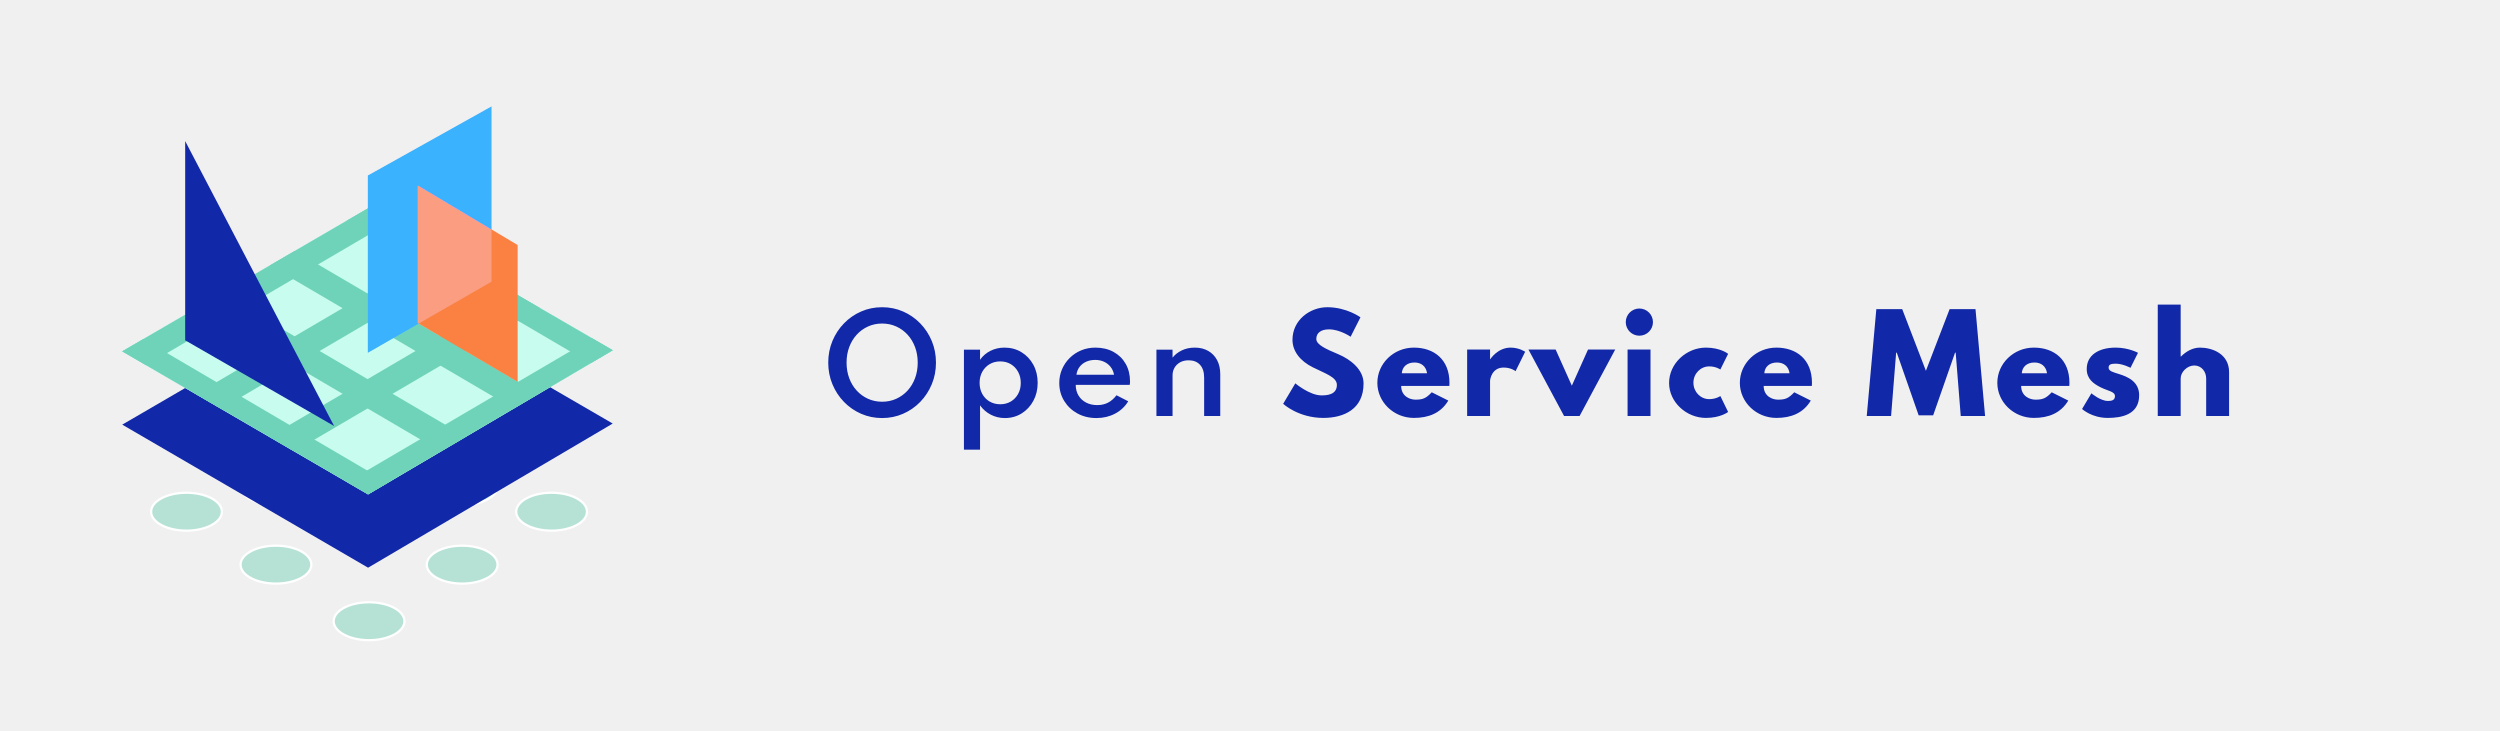
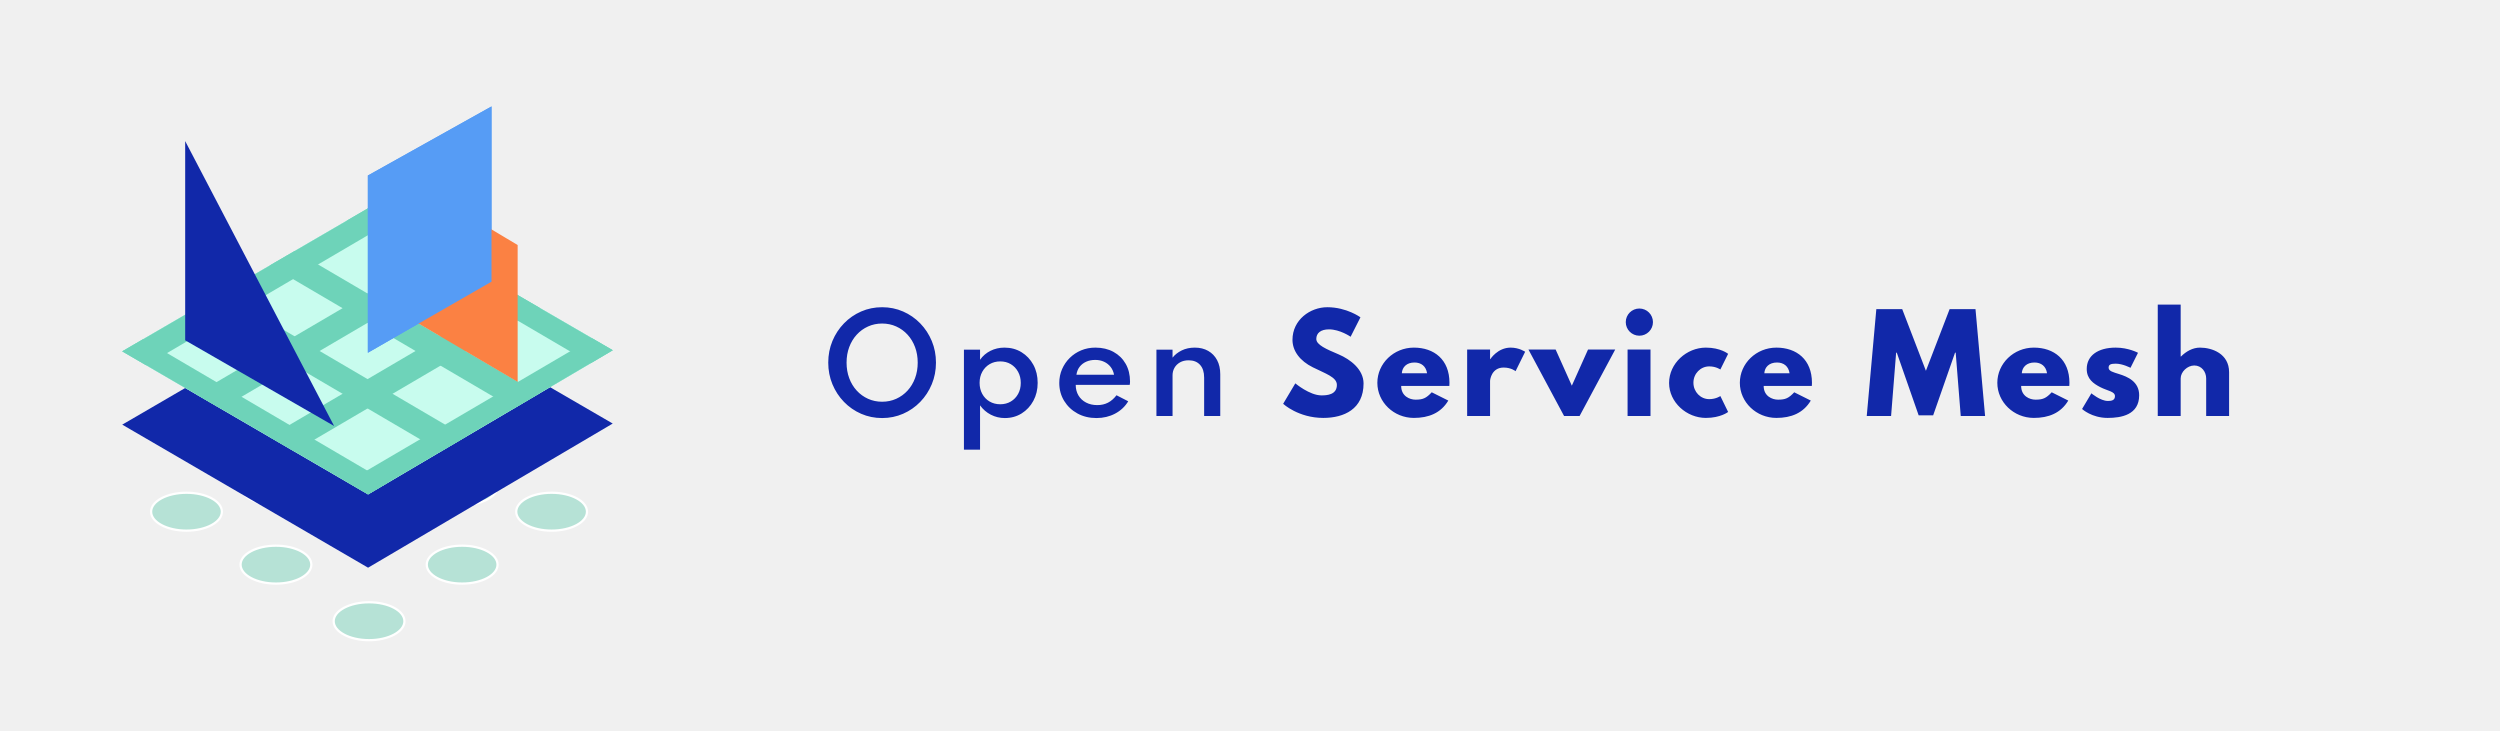
- <svg xmlns="http://www.w3.org/2000/svg" xmlns:xlink="http://www.w3.org/1999/xlink" width="4448px" height="1300px" viewBox="0 0 4448 1300" version="1.1">
+ <svg xmlns="http://www.w3.org/2000/svg" xmlns:xlink="http://www.w3.org/1999/xlink" height="1300" viewBox="0 0 4448 1300" width="4448">
  <defs>
-     <polygon id="path-1" points="0.314 255.103 437.708 509.629 872.974 253.155 437.708 0.577" />
+     <path id="a" d="m.314 255.103 437.394 254.526 435.267-256.474-435.267-252.578z" />
+     <mask id="b" fill="#fff">
+       <use fill="#fff" fill-rule="evenodd" xlink:href="#a" />
+     </mask>
  </defs>
-   <g id="logo-full" stroke="none" stroke-width="1" fill="none" fill-rule="evenodd">
-     <g id="mesh-logo" transform="translate(199, 120)">
-       <g id="dot-grid" transform="translate(67.69599, 709.0095)" fill="#B6E2D6" fill-rule="nonzero" stroke="#FFFFFF" stroke-width="4">
-         <ellipse id="Oval-9" cx="65.11" cy="81.399" rx="62.962" ry="33.729" />
-         <ellipse id="Oval-9" cx="389.921" cy="276.277" rx="62.962" ry="33.729" />
-         <ellipse id="Oval-9" cx="714.733" cy="81.391" rx="62.962" ry="33.729" />
-         <ellipse id="Oval-9" cx="224.268" cy="175.594" rx="62.962" ry="33.729" />
-         <ellipse id="Oval-9" cx="555.575" cy="175.586" rx="62.962" ry="33.729" />
-         <ellipse id="Oval-9" cx="389.921" cy="113.872" rx="62.962" ry="33.729" />
-         <ellipse id="Oval-9" cx="224.268" cy="35.925" rx="62.962" ry="33.729" />
-         <ellipse id="Oval-9" cx="555.575" cy="35.917" rx="62.962" ry="33.729" />
+   <g fill="none" fill-rule="nonzero">
+     <g transform="translate(199 120)">
+       <g fill="#b6e2d6" stroke="#fff" stroke-width="4">
+         <ellipse cx="132.806" cy="790.408" rx="62.962" ry="33.729" />
+         <ellipse cx="457.617" cy="985.287" rx="62.962" ry="33.729" />
+         <ellipse cx="782.429" cy="790.4" rx="62.962" ry="33.729" />
+         <ellipse cx="291.964" cy="884.603" rx="62.962" ry="33.729" />
+         <ellipse cx="623.271" cy="884.595" rx="62.962" ry="33.729" />
+         <ellipse cx="457.617" cy="822.881" rx="62.962" ry="33.729" />
+         <ellipse cx="291.964" cy="744.935" rx="62.962" ry="33.729" />
+         <ellipse cx="623.271" cy="744.926" rx="62.962" ry="33.729" />
      </g>
-       <polygon id="Path-8" fill="#1128A9" fill-rule="nonzero" points="18.494 635.526 455.888 890.052 891.155 633.578 455.888 381" />
-       <g id="mesh" transform="translate(18.18042, 250.0001)">
-         <polygon id="Path-8" fill="#87E3CB" fill-rule="nonzero" points="0.314 255.103 437.708 509.629 872.974 253.155 437.708 0.577" />
-         <mask id="mask-2" fill="white">
-           <use xlink:href="#path-1" />
-         </mask>
-         <use id="Path-8" fill="#C8FCEE" fill-rule="nonzero" xlink:href="#path-1" />
-         <line x1="-274.473" y1="440.043" x2="1079.556" y2="-354.323" id="Path-2" stroke="#6ED3B9" stroke-width="45" fill-rule="nonzero" mask="url(#mask-2)" />
-         <line x1="-313.429" y1="618.431" x2="1040.599" y2="-175.935" id="Path-2" stroke="#6ED3B9" stroke-width="45" fill-rule="nonzero" mask="url(#mask-2)" />
-         <line x1="37.4" y1="564.914" x2="1391.428" y2="-229.451" id="Path-2" stroke="#6ED3B9" stroke-width="45" fill-rule="nonzero" mask="url(#mask-2)" />
-         <line x1="29.62" y1="731.41" x2="1383.648" y2="-62.956" id="Path-2" stroke="#6ED3B9" stroke-width="45" fill-rule="nonzero" mask="url(#mask-2)" />
-         <line x1="203.895" y1="790.872" x2="1557.924" y2="-3.493" id="Path-2" stroke="#6ED3B9" stroke-width="45" fill-rule="nonzero" mask="url(#mask-2)" />
-         <line x1="554.725" y1="737.356" x2="1908.753" y2="-57.01" id="Path-2" stroke="#6ED3B9" stroke-width="45" fill-rule="nonzero" mask="url(#mask-2)" />
-         <line x1="548.778" y1="903.851" x2="1902.807" y2="109.486" id="Path-2" stroke="#6ED3B9" stroke-width="45" fill-rule="nonzero" mask="url(#mask-2)" />
-         <g id="lines" mask="url(#mask-2)" fill-rule="nonzero" stroke="#6ED3B9" stroke-width="45">
-           <g transform="translate(806.2497, 227.5872) scale(-1, 1) translate(-806.2497, -227.5872) translate(-305.2502, -401.9128)" id="Path-2">
-             <line x1="6.546" y1="794.386" x2="1360.575" y2="0.02" />
-             <line x1="0.6" y1="972.774" x2="1354.628" y2="178.408" />
-             <line x1="351.429" y1="919.257" x2="1705.458" y2="124.892" />
-             <line x1="345.483" y1="1085.752" x2="1699.511" y2="291.387" />
-             <line x1="517.925" y1="1145.215" x2="1871.953" y2="350.849" />
-             <line x1="868.754" y1="1091.699" x2="2222.782" y2="297.333" />
-             <line x1="862.808" y1="1258.194" x2="2216.836" y2="463.828" />
+       <path d="m18.494 635.526 437.394 254.526 435.267-256.474-435.267-252.578z" fill="#1128a9" />
+       <g transform="translate(18.18042 250.0001)">
+         <path d="m.314 255.103 437.394 254.526 435.267-256.474-435.267-252.578z" fill="#87e3cb" />
+         <use fill="#c8fcee" xlink:href="#a" />
+         <g stroke="#6ed3b9" stroke-width="45">
+           <path d="m-274.473 440.043 1354.028-794.366" mask="url(#b)" />
+           <path d="m-313.429 618.431 1354.028-794.366" mask="url(#b)" />
+           <path d="m37.4 564.914 1354.028-794.366" mask="url(#b)" />
+           <path d="m29.62 731.41 1354.028-794.366" mask="url(#b)" />
+           <path d="m203.895 790.872 1354.028-794.366" mask="url(#b)" />
+           <path d="m554.725 737.356 1354.028-794.366" mask="url(#b)" />
+           <path d="m548.778 903.851 1354.028-794.366" mask="url(#b)" />
+           <g mask="url(#b)">
+             <g transform="matrix(-1 0 0 1 1917.75 -401.9128)">
+               <path d="m6.546 794.386 1354.028-794.366" />
+               <path d="m.6 972.774 1354.028-794.366" />
+               <path d="m351.429 919.257 1354.028-794.366" />
+               <path d="m345.483 1085.752 1354.028-794.366" />
+               <path d="m517.925 1145.215 1354.028-794.366" />
+               <path d="m868.754 1091.699 1354.028-794.366" />
+               <path d="m862.808 1258.194 1354.028-794.366" />
+             </g>
          </g>
        </g>
      </g>
-       <g id="shapes" transform="translate(129.6377, 68.6955)" fill-rule="nonzero">
-         <polygon id="Path-4" fill="#1128A9" points="0.834 416.79 0.834 62.326 265.834 569.256" />
-         <polygon id="Path-26" fill="#569CF5" points="325.834 438.925 545.859 312.468 545.859 0.656 325.834 123.602" />
-         <g id="orange" transform="translate(414.3623, 140.9254)" fill="#FB8143">
-           <polygon id="Path-25" points="-2.14612124e-14 245.024 178.008 349.773 178.008 106.339 -2.14612124e-14 -6.21320795e-13" />
-         </g>
-         <polygon id="Path-26" fill="#569CF5" style="mix-blend-mode: overlay;" points="325.834 438.925 545.859 312.468 545.859 0.656 325.834 123.602" />
+       <g transform="translate(129.6377 68.6955)">
+         <path d="m.834 416.79v-354.464l265 506.93z" fill="#1128a9" />
+         <path d="m325.834 438.925 220.025-126.457v-311.812l-220.025 122.946z" fill="#569cf5" />
+         <path d="m0 245.024 178.008 104.749v-243.434l-178.008-106.339z" fill="#fb8143" transform="translate(414.3623 140.9254)" />
+         <path d="m325.834 438.925 220.025-126.457v-311.812l-220.025 122.946z" fill="#569cf5" />
      </g>
    </g>
-     <path d="M1569.44,743.793 C1582.724,743.793 1595.163,741.259 1606.758,736.191 C1618.352,731.123 1628.526,724.078 1637.28,715.056 C1646.033,706.033 1652.887,695.552 1657.839,683.612 C1662.792,671.672 1665.268,658.868 1665.268,645.2 C1665.268,631.455 1662.792,618.632 1657.839,606.73 C1652.887,594.829 1646.033,584.367 1637.28,575.344 C1628.526,566.322 1618.352,559.277 1606.758,554.209 C1595.163,549.141 1582.724,546.607 1569.44,546.607 C1556.156,546.607 1543.716,549.141 1532.122,554.209 C1520.527,559.277 1510.353,566.322 1501.6,575.344 C1492.846,584.367 1485.993,594.829 1481.04,606.73 C1476.087,618.632 1473.611,631.455 1473.611,645.2 C1473.611,658.868 1476.087,671.672 1481.04,683.612 C1485.993,695.552 1492.846,706.033 1501.6,715.056 C1510.353,724.078 1520.527,731.123 1532.122,736.191 C1543.716,741.259 1556.156,743.793 1569.44,743.793 Z M1569.44,714.768 C1560.456,714.768 1552.105,713.021 1544.388,709.527 C1536.671,706.033 1529.953,701.158 1524.232,694.9 C1518.512,688.642 1514.077,681.289 1510.929,672.843 C1507.781,664.396 1506.207,655.182 1506.207,645.2 C1506.207,635.218 1507.781,626.004 1510.929,617.557 C1514.077,609.111 1518.512,601.758 1524.232,595.5 C1529.953,589.242 1536.671,584.367 1544.388,580.873 C1552.105,577.379 1560.456,575.632 1569.44,575.632 C1578.5,575.632 1586.889,577.379 1594.606,580.873 C1602.323,584.367 1609.042,589.242 1614.762,595.5 C1620.483,601.758 1624.917,609.111 1628.066,617.557 C1631.214,626.004 1632.788,635.218 1632.788,645.2 C1632.788,655.182 1631.214,664.396 1628.066,672.843 C1624.917,681.289 1620.483,688.642 1614.762,694.9 C1609.042,701.158 1602.323,706.033 1594.606,709.527 C1586.889,713.021 1578.5,714.768 1569.44,714.768 Z M1743.705,800 L1743.705,721.218 C1748.85,728.359 1755.261,733.907 1762.94,737.861 C1770.619,741.816 1778.911,743.793 1787.819,743.793 C1798.953,743.793 1808.915,741.048 1817.707,735.558 C1826.499,730.067 1833.449,722.6 1838.555,713.155 C1843.661,703.711 1846.214,693.038 1846.214,681.136 C1846.214,669.08 1843.642,658.35 1838.497,648.943 C1833.353,639.537 1826.346,632.108 1817.477,626.656 C1808.608,621.204 1798.492,618.479 1787.128,618.479 C1778.144,618.479 1769.851,620.379 1762.249,624.18 C1754.647,627.981 1748.466,633.298 1743.705,640.132 L1743.705,640.132 L1743.705,622.164 L1715.026,622.164 L1715.026,800 L1743.705,800 Z M1779.641,719.26 C1772.577,719.26 1766.261,717.628 1760.694,714.365 C1755.127,711.101 1750.77,706.59 1747.621,700.831 C1744.473,695.072 1742.899,688.507 1742.899,681.136 C1742.899,673.764 1744.492,667.199 1747.679,661.44 C1750.865,655.681 1755.223,651.17 1760.752,647.907 C1766.28,644.643 1772.577,643.012 1779.641,643.012 C1786.705,643.012 1792.963,644.643 1798.415,647.907 C1803.867,651.17 1808.186,655.7 1811.373,661.498 C1814.559,667.295 1816.153,673.879 1816.153,681.251 C1816.153,688.622 1814.578,695.168 1811.43,700.889 C1808.282,706.609 1803.963,711.101 1798.473,714.365 C1792.982,717.628 1786.705,719.26 1779.641,719.26 Z M1950.774,743.793 C1962.983,743.793 1974.06,741.163 1984.003,735.903 C1993.947,730.643 2001.722,723.329 2007.327,713.962 L2007.327,713.962 L1986.48,703.25 C1981.949,709.163 1976.901,713.558 1971.334,716.438 C1965.767,719.317 1959.413,720.757 1952.272,720.757 C1944.747,720.757 1938.085,719.241 1932.288,716.208 C1926.491,713.175 1921.98,708.951 1918.755,703.538 C1915.53,698.125 1913.917,691.847 1913.917,684.706 L1913.917,684.706 L2009.976,684.706 C2010.206,683.171 2010.36,682.076 2010.437,681.424 C2010.514,680.771 2010.552,679.946 2010.552,678.947 C2010.552,666.892 2007.96,656.334 2002.777,647.273 C1997.594,638.212 1990.377,631.148 1981.124,626.08 C1971.871,621.013 1961.102,618.479 1948.816,618.479 C1939.832,618.479 1931.463,620.091 1923.707,623.316 C1915.952,626.541 1909.156,631.033 1903.321,636.792 C1897.485,642.551 1892.916,649.231 1889.614,656.833 C1886.313,664.435 1884.662,672.612 1884.662,681.366 C1884.662,693.191 1887.56,703.826 1893.358,713.271 C1899.155,722.715 1907.026,730.163 1916.969,735.615 C1926.913,741.067 1938.181,743.793 1950.774,743.793 Z M1982.103,666.738 L1915.184,666.738 C1915.952,661.287 1917.833,656.603 1920.828,652.687 C1923.823,648.771 1927.7,645.737 1932.461,643.587 C1937.222,641.438 1942.635,640.362 1948.701,640.362 C1954.46,640.362 1959.681,641.457 1964.365,643.645 C1969.049,645.833 1972.927,648.886 1975.998,652.802 C1979.07,656.718 1981.105,661.363 1982.103,666.738 L1982.103,666.738 Z M2086.195,740.107 L2086.195,667.775 C2086.195,662.861 2087.346,658.388 2089.65,654.357 C2091.954,650.325 2095.255,647.1 2099.555,644.682 C2103.855,642.263 2108.962,641.054 2114.874,641.054 C2123.474,641.054 2130.212,643.722 2135.088,649.058 C2139.964,654.395 2142.402,661.978 2142.402,671.806 L2142.402,671.806 L2142.402,740.107 L2171.081,740.107 L2171.081,665.817 C2171.081,656.142 2169.2,647.772 2165.437,640.708 C2161.675,633.644 2156.396,628.173 2149.6,624.295 C2142.805,620.417 2134.877,618.479 2125.816,618.479 C2117.062,618.479 2109.288,620.149 2102.492,623.489 C2095.697,626.829 2090.264,631.11 2086.195,636.331 L2086.195,636.331 L2086.195,622.164 L2057.515,622.164 L2057.515,740.107 L2086.195,740.107 Z M2354.396,743.562 C2391.483,743.562 2426.037,727.668 2426.037,682.288 C2426.037,657.409 2402.771,639.441 2381.578,630.457 C2359.924,621.243 2341.957,613.641 2341.957,603.045 C2341.957,592.679 2349.789,585.998 2364.532,585.998 C2384.112,585.998 2403.001,599.129 2403.001,599.129 L2420.508,564.575 C2420.508,564.575 2396.09,546.607 2361.537,546.607 C2330.899,546.607 2299.571,569.182 2299.571,604.657 C2299.571,624.468 2312.932,642.205 2335.737,653.493 C2358.312,664.78 2378.583,671 2378.583,684.821 C2378.583,702.559 2360.615,703.48 2351.171,703.48 C2329.978,703.48 2304.639,682.057 2304.639,682.057 L2282.985,718.454 C2282.985,718.454 2309.937,743.562 2354.396,743.562 Z M2515.543,743.562 C2541.804,743.562 2563.458,735.039 2576.818,712.695 L2547.333,697.952 C2537.427,708.548 2531.668,711.082 2518.538,711.082 C2508.172,711.082 2492.968,704.862 2492.968,686.664 L2578.661,686.664 C2578.892,685.282 2578.892,682.748 2578.892,681.136 C2578.892,639.671 2551.479,618.479 2515.543,618.479 C2479.838,618.479 2450.583,646.582 2450.583,681.136 C2450.583,715.459 2479.838,743.562 2515.543,743.562 Z M2539.04,664.089 L2494.12,664.089 C2494.811,653.263 2502.643,644.97 2516.695,644.97 C2528.674,644.97 2537.197,651.65 2539.04,664.089 Z M2651.121,740.107 L2651.121,677.911 C2651.121,674.916 2654.116,653.954 2675.309,653.954 C2688.9,653.954 2696.502,660.404 2696.502,660.404 L2713.548,625.85 C2713.548,625.85 2702.952,618.479 2687.748,618.479 C2664.482,618.479 2651.582,638.98 2651.582,638.98 L2651.121,638.98 L2651.121,621.934 L2610.348,621.934 L2610.348,740.107 L2651.121,740.107 Z M2810.426,740.107 L2873.774,621.934 L2825.399,621.934 L2796.605,686.204 L2767.81,621.934 L2719.435,621.934 L2782.783,740.107 L2810.426,740.107 Z M2916.749,597.286 C2930.11,597.286 2940.936,586.459 2940.936,573.098 C2940.936,559.737 2930.11,548.911 2916.749,548.911 C2903.388,548.911 2892.561,559.737 2892.561,573.098 C2892.561,586.459 2903.388,597.286 2916.749,597.286 Z M2936.56,740.107 L2936.56,621.934 L2895.786,621.934 L2895.786,740.107 L2936.56,740.107 Z M3035.05,743.562 C3061.311,743.562 3074.671,732.966 3074.671,732.966 L3060.85,704.632 C3060.85,704.632 3053.248,710.161 3041.039,710.161 C3025.605,710.161 3012.936,697.261 3012.936,680.905 C3012.936,664.78 3025.605,651.88 3041.039,651.88 C3053.248,651.88 3060.85,657.409 3060.85,657.409 L3074.671,629.536 C3074.671,629.536 3061.311,618.479 3035.05,618.479 C3000.727,618.479 2969.629,646.582 2969.629,681.366 C2969.629,715.92 3000.957,743.562 3035.05,743.562 Z M3160.492,743.562 C3186.753,743.562 3208.407,735.039 3221.767,712.695 L3192.282,697.952 C3182.376,708.548 3176.617,711.082 3163.487,711.082 C3153.121,711.082 3137.917,704.862 3137.917,686.664 L3223.61,686.664 C3223.84,685.282 3223.84,682.748 3223.84,681.136 C3223.84,639.671 3196.428,618.479 3160.492,618.479 C3124.787,618.479 3095.532,646.582 3095.532,681.136 C3095.532,715.459 3124.787,743.562 3160.492,743.562 Z M3183.989,664.089 L3139.069,664.089 C3139.76,653.263 3147.592,644.97 3161.644,644.97 C3173.623,644.97 3182.146,651.65 3183.989,664.089 Z M3364.614,740.107 L3373.598,627.462 L3374.75,627.462 L3413.68,738.955 L3439.48,738.955 L3478.411,627.462 L3479.562,627.462 L3488.546,740.107 L3531.854,740.107 L3514.807,550.062 L3468.736,550.062 L3426.58,659.712 L3384.425,550.062 L3338.354,550.062 L3321.307,740.107 L3364.614,740.107 Z M3618.596,743.562 C3644.857,743.562 3666.51,735.039 3679.871,712.695 L3650.385,697.952 C3640.48,708.548 3634.721,711.082 3621.59,711.082 C3611.224,711.082 3596.021,704.862 3596.021,686.664 L3681.714,686.664 C3681.944,685.282 3681.944,682.748 3681.944,681.136 C3681.944,639.671 3654.532,618.479 3618.596,618.479 C3582.89,618.479 3553.635,646.582 3553.635,681.136 C3553.635,715.459 3582.89,743.562 3618.596,743.562 Z M3642.092,664.089 L3597.173,664.089 C3597.864,653.263 3605.696,644.97 3619.748,644.97 C3631.726,644.97 3640.249,651.65 3642.092,664.089 Z M3750.027,743.562 C3774.215,743.562 3806.004,738.034 3806.004,703.25 C3806.004,679.062 3785.733,670.309 3770.068,665.471 C3759.933,662.246 3751.64,660.404 3751.64,654.184 C3751.64,648.655 3755.326,647.043 3764.31,647.043 C3776.749,647.043 3790.57,654.414 3790.57,654.414 L3803.931,627.693 C3803.931,627.693 3787.115,618.479 3764.31,618.479 C3733.211,618.479 3712.71,632.3 3712.71,656.487 C3712.71,674.225 3724.688,682.518 3736.667,688.737 C3750.027,695.648 3762.927,696.339 3762.927,704.862 C3762.927,712.695 3756.017,713.386 3750.258,713.386 C3737.127,713.386 3721.002,699.795 3721.002,699.795 L3704.417,727.668 C3704.417,727.668 3721.463,743.562 3750.027,743.562 Z M3879.846,740.107 L3879.846,673.304 C3879.846,661.555 3891.825,650.268 3904.034,650.268 C3917.164,650.268 3925.227,661.555 3925.227,673.304 L3925.227,740.107 L3966,740.107 L3966,662.246 C3966,629.305 3935.823,618.479 3914.17,618.479 C3901.27,618.479 3889.521,625.159 3880.307,634.373 L3879.846,634.373 L3879.846,542 L3839.073,542 L3839.073,740.107 L3879.846,740.107 Z" id="OpenServiceMesh" fill="#1128A9" fill-rule="nonzero" />
+     <path d="m1569.44 743.793c13.284 0 25.723-2.534 37.318-7.602 11.595-5.068 21.769-12.113 30.522-21.135 8.754-9.022 15.607-19.504 20.559-31.444 4.953-11.94 7.429-24.744 7.429-38.412 0-13.745-2.476-26.568-7.429-38.47-4.953-11.902-11.806-22.364-20.559-31.386-8.754-9.022-18.928-16.067-30.522-21.135-11.595-5.068-24.034-7.602-37.318-7.602s-25.723 2.534-37.318 7.602c-11.595 5.068-21.769 12.113-30.522 21.135-8.754 9.022-15.607 19.484-20.559 31.386s-7.429 24.725-7.429 38.47c0 13.668 2.476 26.472 7.429 38.412 4.953 11.94 11.806 22.421 20.559 31.444 8.754 9.022 18.928 16.067 30.522 21.135 11.595 5.068 24.034 7.602 37.318 7.602zm0-29.025c-8.984 0-17.334-1.747-25.051-5.241-7.717-3.494-14.436-8.37-20.156-14.628-5.721-6.258-10.155-13.61-13.303-22.057-3.148-8.446-4.722-17.661-4.722-27.643s1.574-19.196 4.722-27.643c3.148-8.446 7.583-15.799 13.303-22.057 5.721-6.258 12.439-11.134 20.156-14.628 7.717-3.494 16.067-5.241 25.051-5.241 9.061 0 17.45 1.747 25.167 5.241s14.436 8.37 20.156 14.628c5.721 6.258 10.155 13.61 13.303 22.057 3.148 8.446 4.722 17.661 4.722 27.643s-1.574 19.196-4.722 27.643c-3.148 8.446-7.583 15.799-13.303 22.057-5.721 6.258-12.439 11.134-20.156 14.628s-16.106 5.241-25.167 5.241zm174.266 85.232v-78.782c5.145 7.141 11.556 12.689 19.235 16.643 7.679 3.954 15.971 5.932 24.879 5.932 11.134 0 21.097-2.745 29.889-8.235 8.792-5.49 15.741-12.958 20.847-22.402s7.659-20.118 7.659-32.02c0-12.055-2.572-22.786-7.717-32.192s-12.151-16.835-21.02-22.287-18.985-8.178-30.35-8.178c-8.984 0-17.277 1.9-24.879 5.701-7.602 3.801-13.783 9.118-18.544 15.952v-17.968h-28.679v177.836zm35.936-80.74c-7.064 0-13.38-1.632-18.947-4.895-5.567-3.263-9.925-7.775-13.073-13.533-3.148-5.759-4.722-12.324-4.722-19.696 0-7.371 1.593-13.937 4.78-19.696 3.187-5.759 7.544-10.27 13.073-13.533 5.529-3.263 11.825-4.895 18.889-4.895 7.064 0 13.322 1.632 18.774 4.895 5.452 3.263 9.771 7.794 12.958 13.591 3.187 5.797 4.78 12.382 4.78 19.753 0 7.371-1.574 13.917-4.722 19.638-3.148 5.721-7.467 10.213-12.958 13.476s-11.767 4.895-18.832 4.895zm171.133 24.533c12.209 0 23.285-2.63 33.229-7.89s17.718-12.574 23.324-21.942l-20.847-10.712c-4.53 5.912-9.579 10.308-15.146 13.188-5.567 2.879-11.921 4.319-19.062 4.319-7.525 0-14.186-1.517-19.983-4.55-5.797-3.033-10.308-7.256-13.533-12.67-3.225-5.413-4.838-11.691-4.838-18.832h96.059c.23-1.536.384-2.63.461-3.283.077-.653.115-1.478.115-2.476 0-12.055-2.592-22.613-7.775-31.674-5.183-9.061-12.401-16.125-21.654-21.193s-20.022-7.602-32.308-7.602c-8.984 0-17.354 1.613-25.109 4.838s-14.551 7.717-20.387 13.476c-5.836 5.759-10.404 12.439-13.706 20.041-3.302 7.602-4.953 15.779-4.953 24.533 0 11.825 2.899 22.46 8.696 31.904s13.668 16.893 23.612 22.345c9.944 5.452 21.212 8.178 33.805 8.178zm31.329-77.054h-66.919c.768-5.452 2.649-10.136 5.644-14.052 2.995-3.916 6.872-6.949 11.633-9.099 4.761-2.15 10.174-3.225 16.24-3.225 5.759 0 10.98 1.094 15.664 3.283s8.562 5.241 11.633 9.157c3.071 3.916 5.106 8.562 6.104 13.937zm104.092 73.369v-72.332c0-4.914 1.152-9.387 3.455-13.418s5.605-7.256 9.905-9.675 9.406-3.628 15.319-3.628c8.6 0 15.338 2.668 20.214 8.005s7.314 12.919 7.314 22.748v68.301h28.679v-74.29c0-9.675-1.881-18.045-5.644-25.109-3.763-7.064-9.042-12.535-15.837-16.413-6.796-3.878-14.724-5.817-23.784-5.817-8.754 0-16.528 1.67-23.324 5.01-6.796 3.34-12.228 7.621-16.298 12.842v-14.167h-28.679v117.943zm268.201 3.455c37.087 0 71.641-15.895 71.641-61.275 0-24.879-23.266-42.846-44.459-51.83-21.654-9.214-39.621-16.816-39.621-27.413 0-10.366 7.832-17.046 22.575-17.046 19.58 0 38.47 13.13 38.47 13.13l17.507-34.554s-24.418-17.968-58.971-17.968c-30.637 0-61.966 22.575-61.966 58.05 0 19.811 13.361 37.548 36.166 48.836 22.575 11.287 42.846 17.507 42.846 31.329 0 17.738-17.968 18.659-27.413 18.659-21.193 0-46.532-21.423-46.532-21.423l-21.654 36.396s26.952 25.109 71.411 25.109zm161.148 0c26.261 0 47.914-8.523 61.275-30.868l-29.486-14.743c-9.905 10.596-15.664 13.13-28.795 13.13-10.366 0-25.57-6.22-25.57-24.418h85.693c.23-1.382.23-3.916.23-5.529 0-41.464-27.413-62.657-63.348-62.657-35.705 0-64.961 28.104-64.961 62.657 0 34.323 29.255 62.427 64.961 62.427zm23.496-79.473h-44.92c.691-10.827 8.523-19.12 22.575-19.12 11.979 0 20.502 6.68 22.345 19.12zm112.082 76.018v-62.196c0-2.995 2.995-23.957 24.188-23.957 13.591 0 21.193 6.45 21.193 6.45l17.046-34.554s-10.596-7.371-25.8-7.371c-23.266 0-36.166 20.502-36.166 20.502h-.461v-17.046h-40.773v118.173zm159.305 0 63.348-118.173h-48.375l-28.795 64.27-28.795-64.27h-48.375l63.348 118.173zm106.323-142.821c13.361 0 24.188-10.827 24.188-24.188 0-13.361-10.827-24.188-24.188-24.188-13.361 0-24.188 10.827-24.188 24.188 0 13.361 10.827 24.188 24.188 24.188zm19.811 142.821v-118.173h-40.773v118.173zm98.49 3.455c26.261 0 39.621-10.596 39.621-10.596l-13.821-28.334s-7.602 5.529-19.811 5.529c-15.434 0-28.104-12.9-28.104-29.255 0-16.125 12.67-29.025 28.104-29.025 12.209 0 19.811 5.529 19.811 5.529l13.821-27.873s-13.361-11.057-39.621-11.057c-34.323 0-65.421 28.104-65.421 62.888 0 34.554 31.329 62.196 65.421 62.196zm125.442 0c26.261 0 47.914-8.523 61.275-30.868l-29.486-14.743c-9.905 10.596-15.664 13.13-28.795 13.13-10.366 0-25.57-6.22-25.57-24.418h85.693c.23-1.382.23-3.916.23-5.529 0-41.464-27.413-62.657-63.348-62.657-35.705 0-64.961 28.104-64.961 62.657 0 34.323 29.255 62.427 64.961 62.427zm23.496-79.473h-44.92c.691-10.827 8.523-19.12 22.575-19.12 11.979 0 20.502 6.68 22.345 19.12zm180.626 76.018 8.984-112.645h1.152l38.93 111.493h25.8l38.93-111.493h1.152l8.984 112.645h43.307l-17.046-190.045h-46.071l-42.155 109.65-42.155-109.65h-46.071l-17.046 190.045zm253.982 3.455c26.261 0 47.914-8.523 61.275-30.868l-29.486-14.743c-9.905 10.596-15.664 13.13-28.795 13.13-10.366 0-25.57-6.22-25.57-24.418h85.693c.23-1.382.23-3.916.23-5.529 0-41.464-27.413-62.657-63.348-62.657-35.705 0-64.961 28.104-64.961 62.657 0 34.323 29.255 62.427 64.961 62.427zm23.496-79.473h-44.92c.691-10.827 8.523-19.12 22.575-19.12 11.979 0 20.502 6.68 22.345 19.12zm107.935 79.473c24.188 0 55.977-5.529 55.977-40.312 0-24.188-20.271-32.941-35.936-37.779-10.136-3.225-18.429-5.068-18.429-11.287 0-5.529 3.686-7.141 12.67-7.141 12.439 0 26.261 7.371 26.261 7.371l13.361-26.721s-16.816-9.214-39.621-9.214c-31.098 0-51.6 13.821-51.6 38.009 0 17.738 11.979 26.03 23.957 32.25 13.361 6.911 26.261 7.602 26.261 16.125 0 7.832-6.911 8.523-12.67 8.523-13.13 0-29.255-13.591-29.255-13.591l-16.586 27.873s17.046 15.895 45.611 15.895zm129.819-3.455v-66.804c0-11.748 11.979-23.036 24.188-23.036 13.13 0 21.193 11.287 21.193 23.036v66.804h40.773v-77.861c0-32.941-30.177-43.768-51.83-43.768-12.9 0-24.648 6.68-33.862 15.895h-.461v-92.373h-40.773v198.107z" fill="#1128a9" />
  </g>
</svg>
